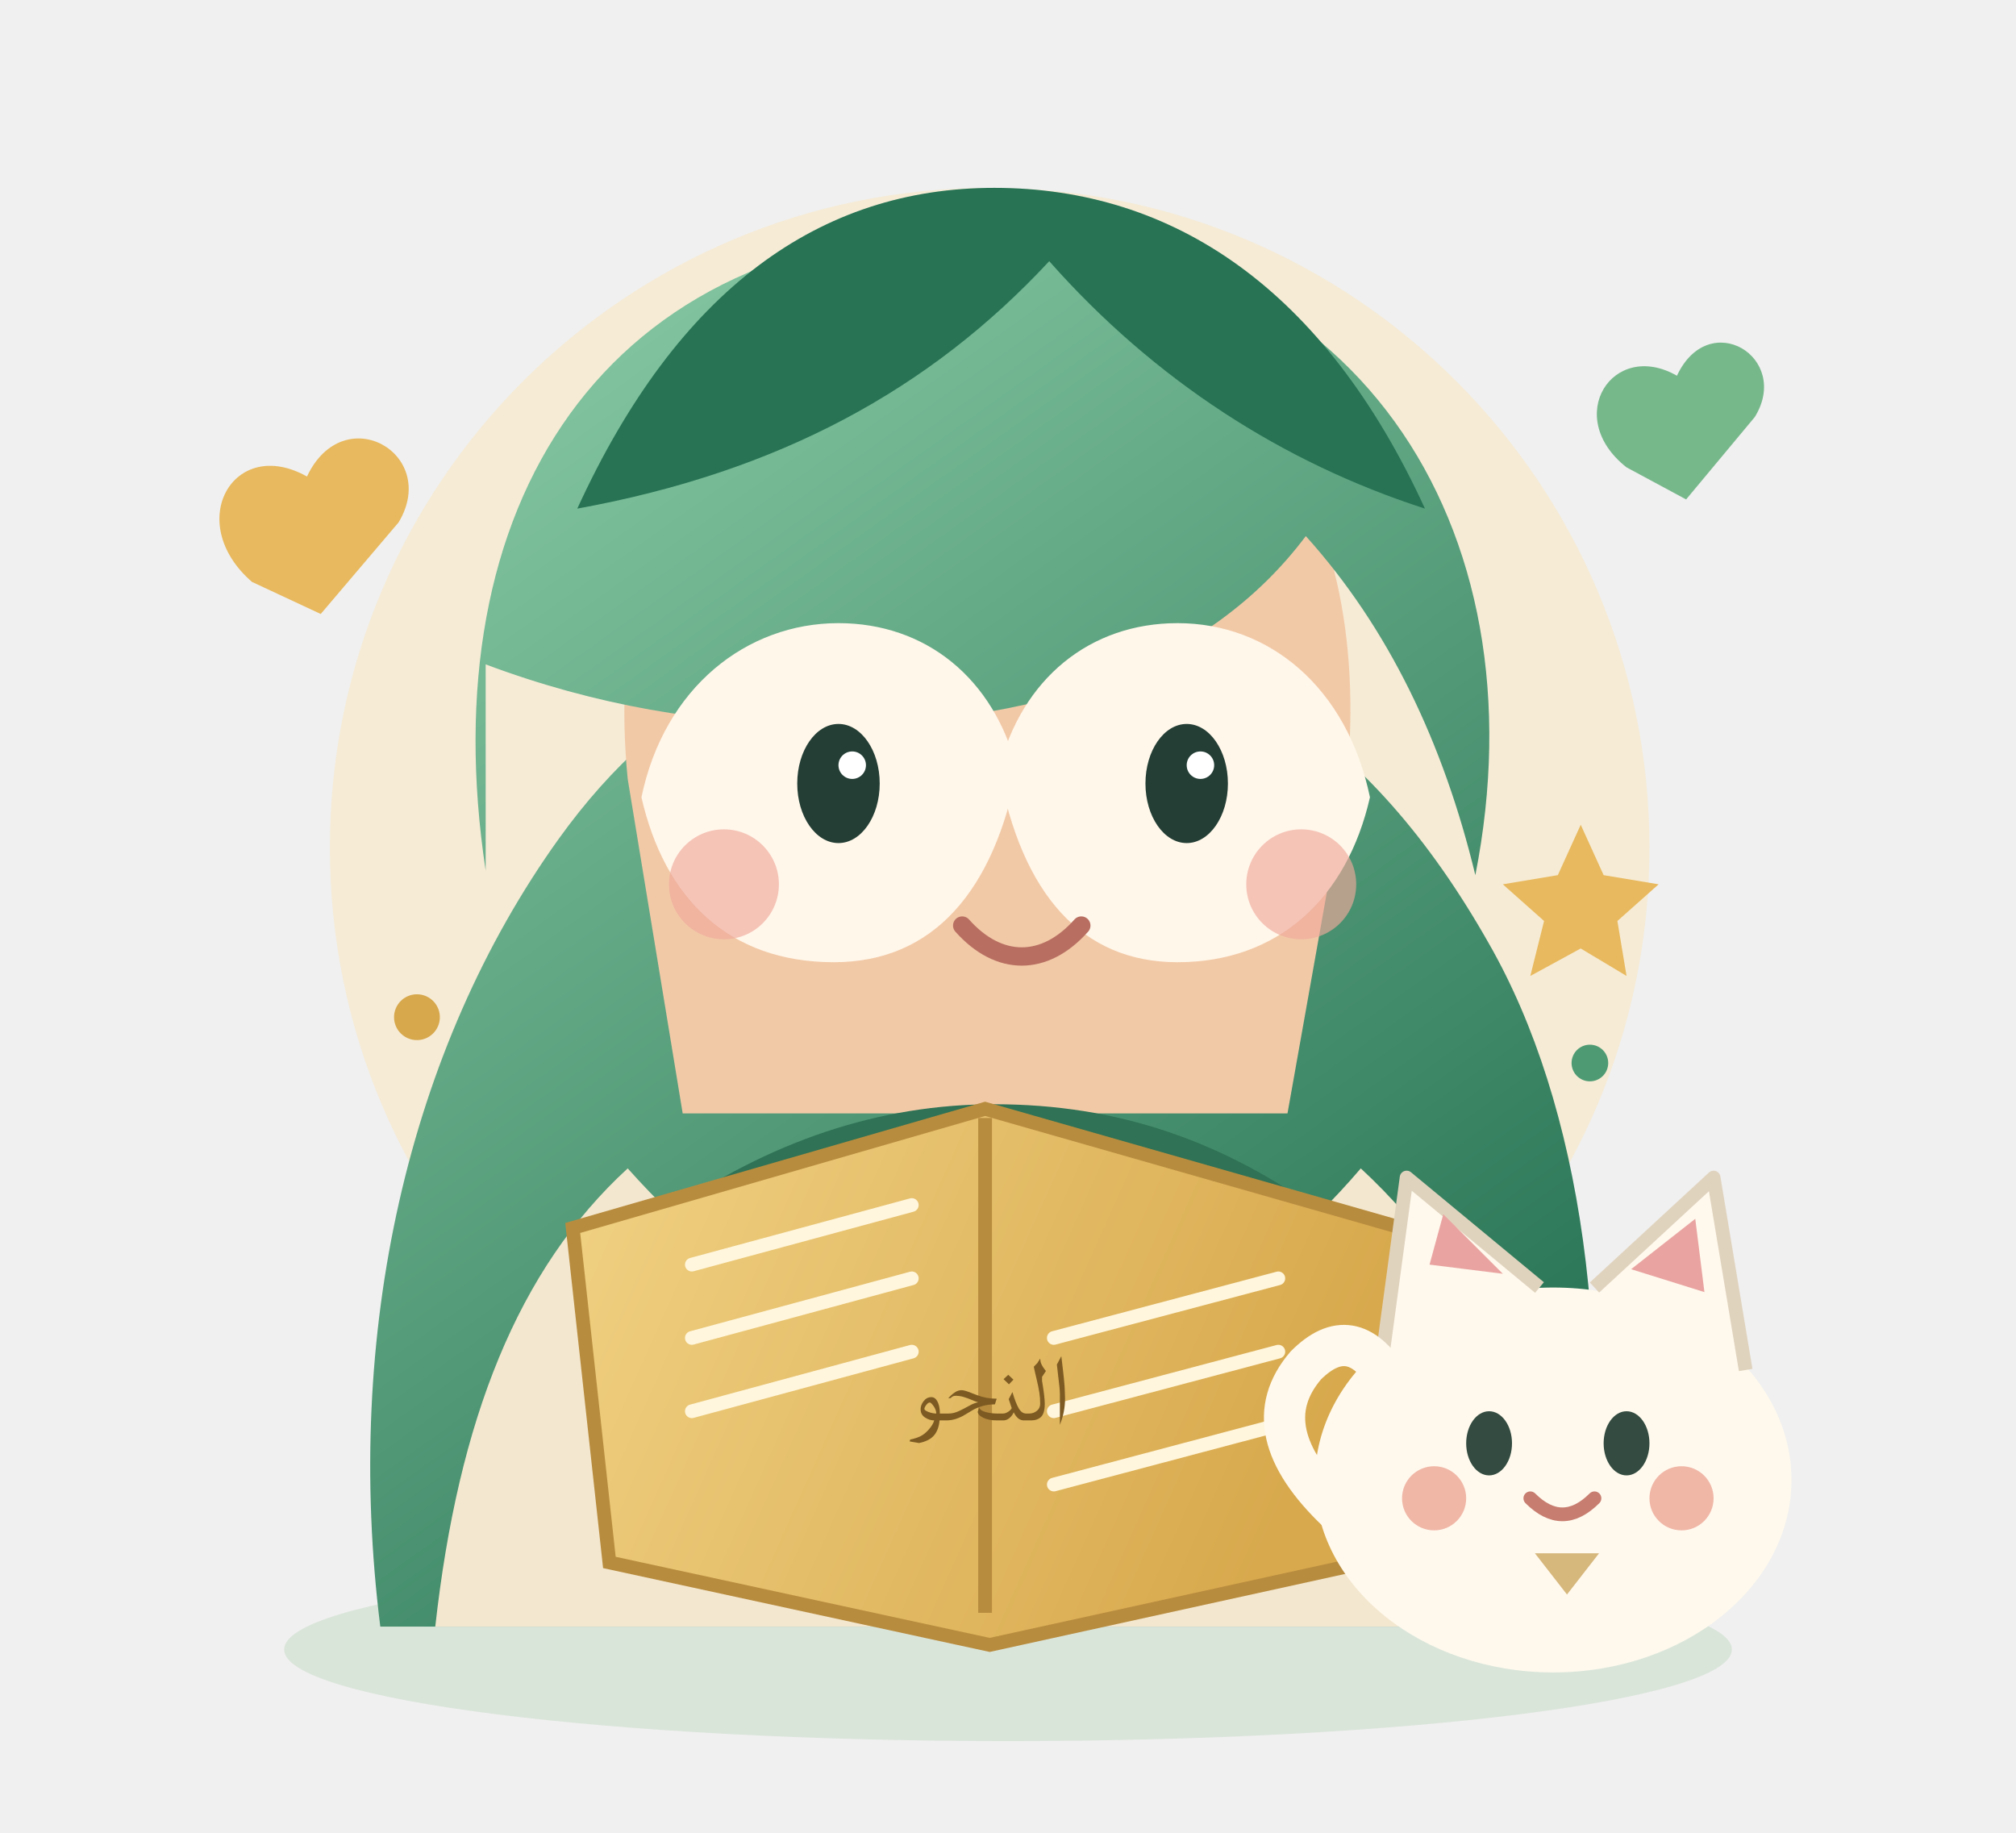
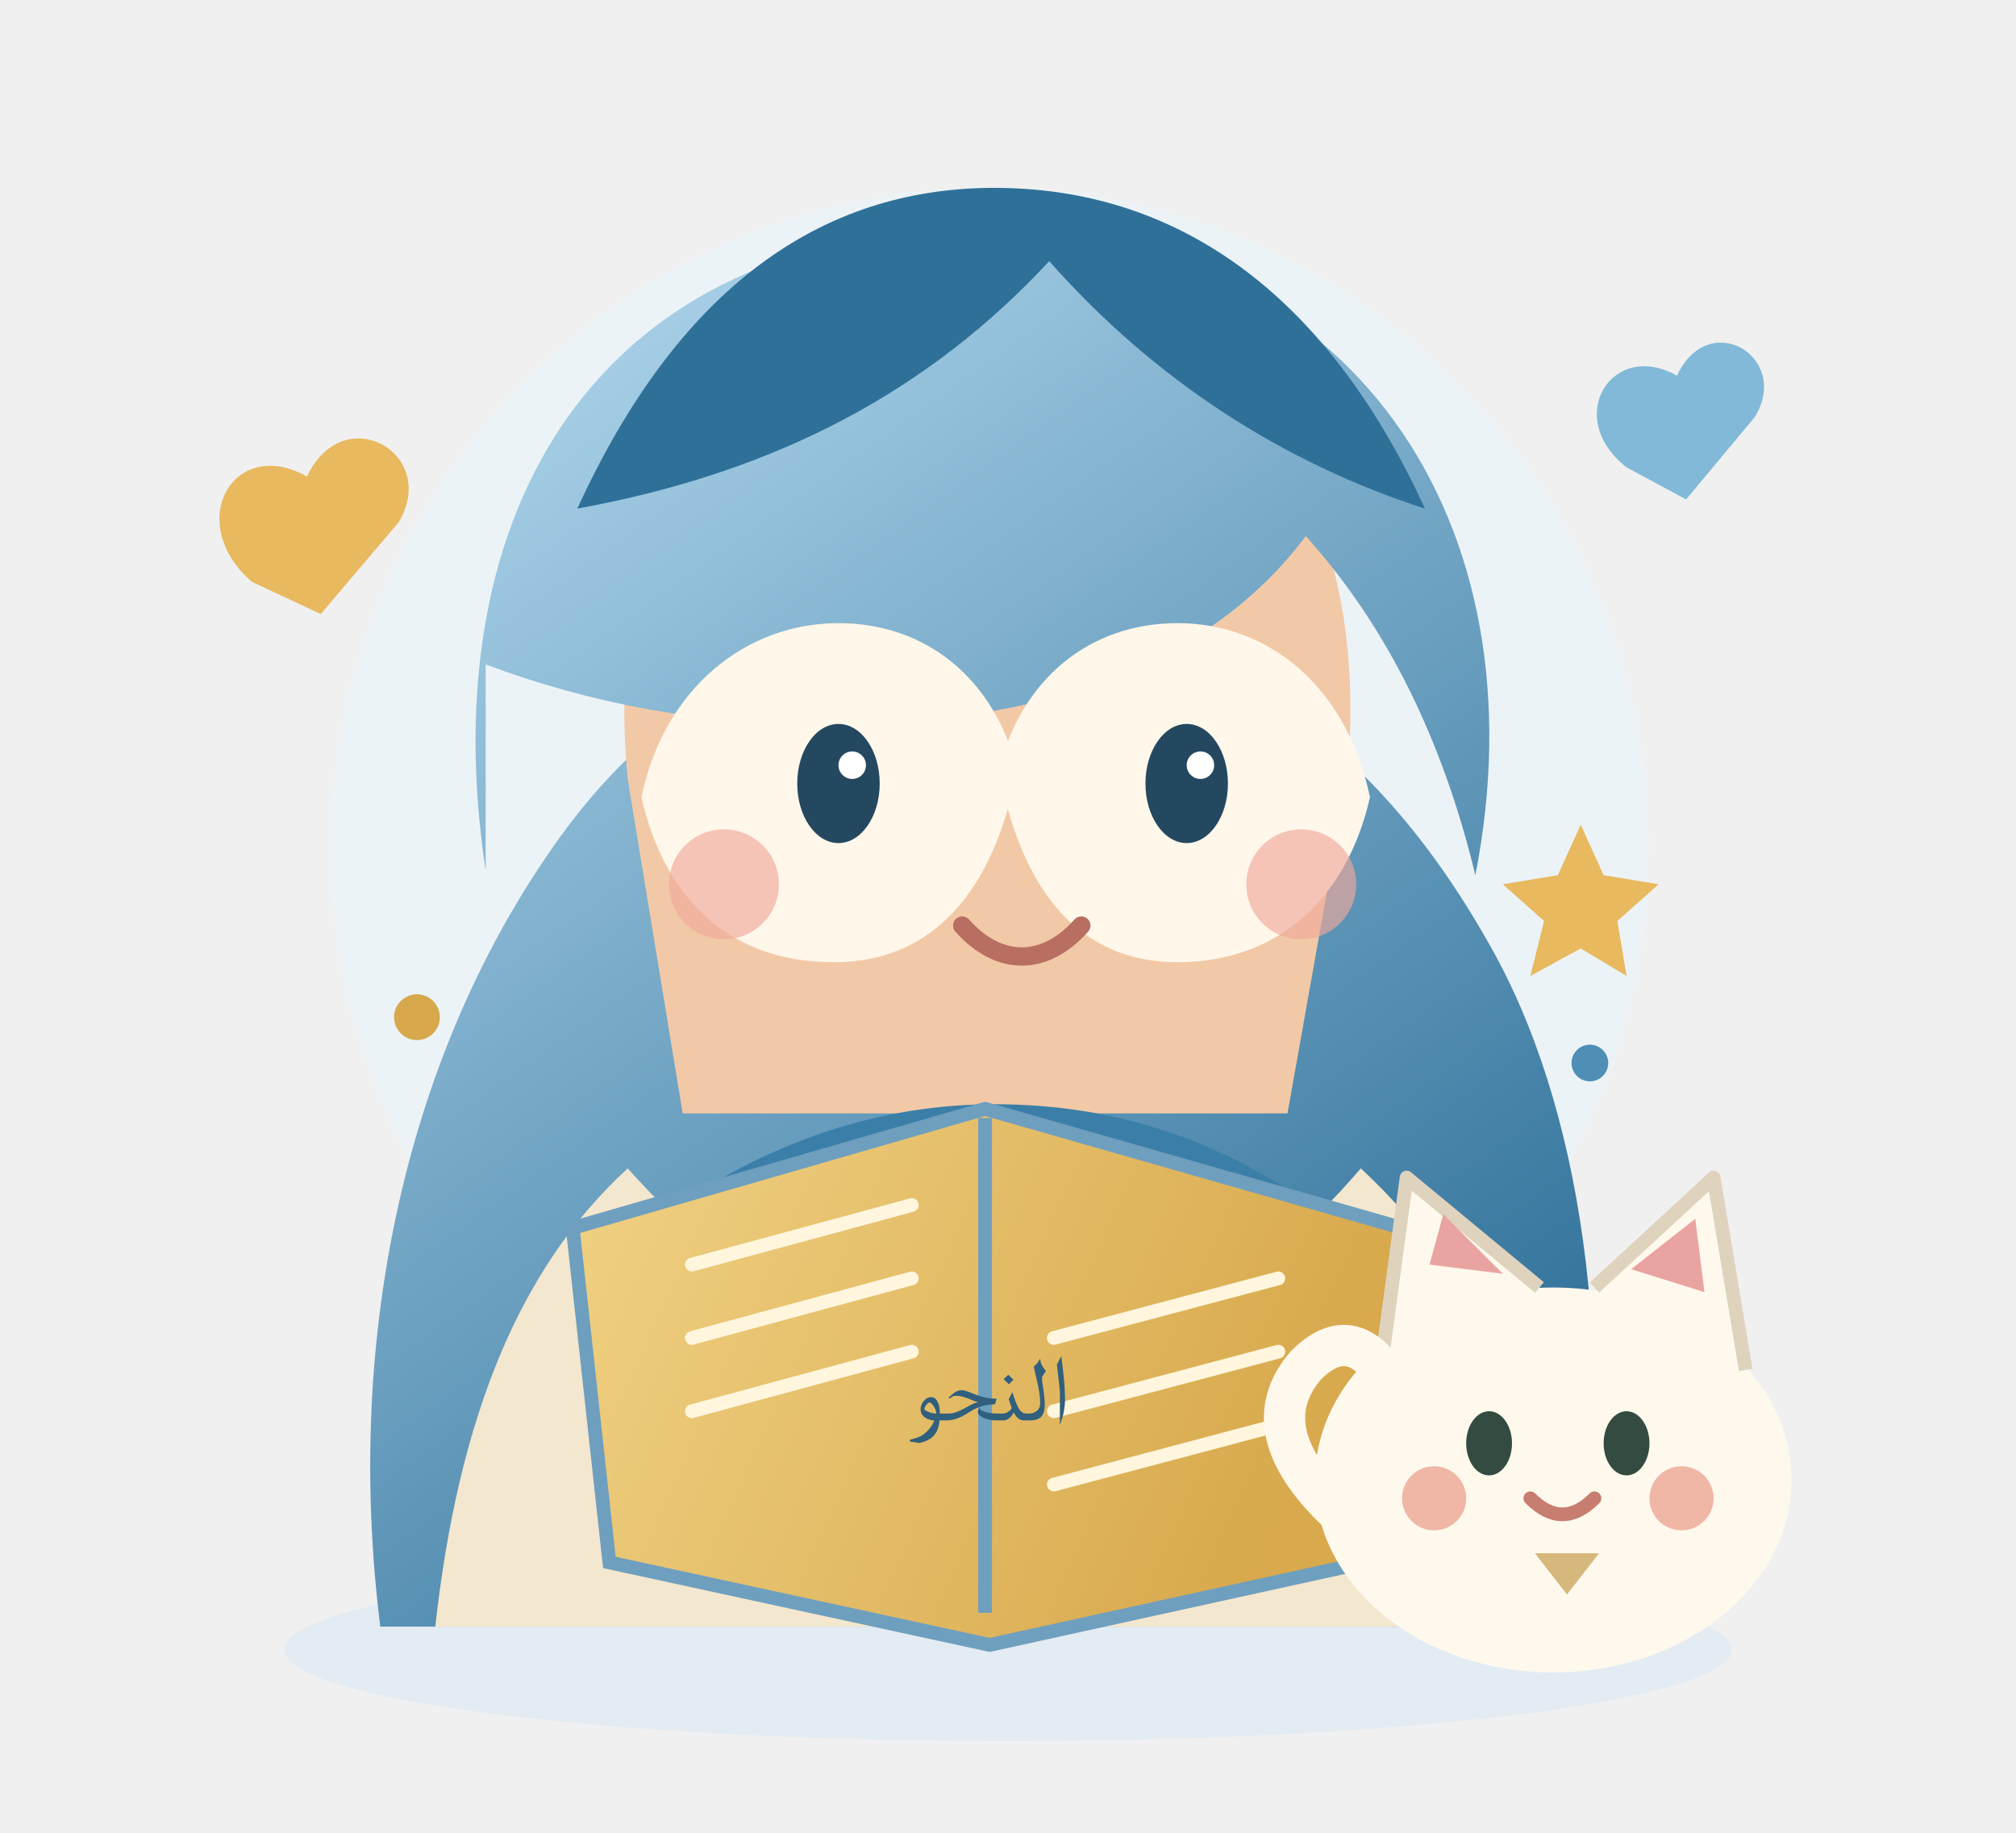
<svg xmlns="http://www.w3.org/2000/svg" viewBox="0 0 440 400" fill="none">
  <defs>
    <linearGradient id="hijab" x1="125" y1="70" x2="310" y2="330" gradientUnits="userSpaceOnUse">
-       <stop stop-color="#83C5A0" />
-       <stop offset="1" stop-color="#277354" />
+       <stop stop-color="#A9D1E8" />
+       <stop offset="1" stop-color="#2F7099" />
    </linearGradient>
    <linearGradient id="book" x1="90" y1="245" x2="280" y2="330" gradientUnits="userSpaceOnUse">
      <stop stop-color="#F5D98E" />
      <stop offset="1" stop-color="#D8A94D" />
    </linearGradient>
  </defs>
-   <ellipse cx="220" cy="360" rx="158" ry="20" fill="#C9DCC8" opacity=".55" />
-   <circle cx="216" cy="185" r="144" fill="#F8E8C9" opacity=".7" />
+   <ellipse cx="220" cy="360" rx="158" ry="20" fill="#D8EAF5" opacity=".55" />
+   <circle cx="216" cy="185" r="144" fill="#EAF4FA" opacity=".7" />
  <path d="M83 355c-8-64 6-126 39-172 23-32 53-47 91-47 51 0 86 24 112 70 20 35 28 88 20 149H83Z" fill="url(#hijab)" />
  <path d="M137 170c-6-61 25-105 77-105 55 0 86 42 80 105l-13 73H149l-12-73Z" fill="#F2C9A7" />
  <path d="M106 190c-12-79 25-140 108-140 82 0 123 65 108 141-7-29-19-54-37-74-21 28-58 42-108 41-23 0-47-4-71-13l0 45Z" fill="url(#hijab)" />
  <path d="M140 174c5-24 23-38 43-38 19 0 34 12 39 32-5 26-18 42-40 42-23 0-37-14-42-36Z" fill="#FFF7EA" />
  <path d="M218 168c5-20 20-32 39-32 20 0 37 14 42 38-5 22-20 36-42 36-21 0-34-15-39-42Z" fill="#FFF7EA" />
-   <ellipse cx="183" cy="171" rx="9" ry="13" fill="#243E35" />
-   <ellipse cx="259" cy="171" rx="9" ry="13" fill="#243E35" />
+   <ellipse cx="183" cy="171" rx="9" ry="13" fill="#24485F" />
+   <ellipse cx="259" cy="171" rx="9" ry="13" fill="#24485F" />
  <circle cx="186" cy="167" r="3" fill="white" />
  <circle cx="262" cy="167" r="3" fill="white" />
  <path d="M210 202c8 9 18 9 26 0" stroke="#B86F61" stroke-width="4" stroke-linecap="round" />
  <circle cx="158" cy="193" r="12" fill="#EFA99B" opacity=".65" />
  <circle cx="284" cy="193" r="12" fill="#EFA99B" opacity=".65" />
-   <path d="M126 111c22-48 53-70 91-70 39 0 72 22 94 70-31-10-59-28-82-54-26 28-59 46-103 54Z" fill="#277354" />
+   <path d="M126 111c22-48 53-70 91-70 39 0 72 22 94 70-31-10-59-28-82-54-26 28-59 46-103 54Z" fill="#2F7099" />
  <path d="M95 355c5-45 18-78 42-100 25 28 51 41 80 41 30 0 56-13 80-41 27 25 40 58 44 100H95Z" fill="#F3E7CF" />
-   <path d="M145 265c23-16 47-24 72-24 27 0 50 8 72 24l-9 74H153l-8-74Z" fill="#2F7255" />
-   <path d="M125 268l90-26 91 26-8 73-82 18-83-18-8-73Z" fill="url(#book)" stroke="#B88C3E" stroke-width="3" />
-   <path d="M215 244v108" stroke="#B88C3E" stroke-width="3" />
+   <path d="M145 265c23-16 47-24 72-24 27 0 50 8 72 24l-9 74H153l-8-74Z" fill="#3B7FA8" />
+   <path d="M125 268l90-26 91 26-8 73-82 18-83-18-8-73Z" fill="url(#book)" stroke="#6F9FBE" stroke-width="3" />
+   <path d="M215 244v108" stroke="#6F9FBE" stroke-width="3" />
  <path d="M151 276l48-13m-48 29 48-13m-48 29 48-13m31-3 49-13m-49 29 49-13m-49 29 49-13" stroke="#FFF6DD" stroke-width="3" stroke-linecap="round" />
-   <text x="216" y="310" font-family="serif" font-size="20" text-anchor="middle" fill="#7C5A22">النحو</text>
+   <text x="216" y="310" font-family="serif" font-size="20" text-anchor="middle" fill="#315F7E">النحو</text>
  <g transform="translate(295 257)">
    <ellipse cx="44" cy="66" rx="52" ry="42" fill="#FFF9ED" />
    <path d="M7 37 12 0l29 24M53 24 79 0l7 42" fill="#FFF9ED" stroke="#E0D3BE" stroke-width="3" stroke-linejoin="round" />
    <path d="M17 19 20 8l13 13m28-1L75 9l2 16" fill="#E9A4A1" />
    <ellipse cx="30" cy="58" rx="5" ry="7" fill="#334B40" />
    <ellipse cx="60" cy="58" rx="5" ry="7" fill="#334B40" />
    <path d="M39 70q7 7 14 0" stroke="#C77D70" stroke-width="3" stroke-linecap="round" />
    <circle cx="18" cy="70" r="7" fill="#F0B7A7" />
    <circle cx="72" cy="70" r="7" fill="#F0B7A7" />
    <path d="M40 82 47 91l7-9" fill="#D6B77C" />
    <path d="M-3 73q-19-18-7-32 10-10 18 3" stroke="#FFF9ED" stroke-width="9" stroke-linecap="round" />
  </g>
  <path d="M55 127c-15-13-4-32 12-23 8-17 29-5 20 10l-17 20-15-7Z" fill="#E8B95E" />
-   <path d="M355 102c-14-11-3-28 11-20 7-15 25-4 17 9l-15 18-13-7Z" fill="#77B88B" />
+   <path d="M355 102c-14-11-3-28 11-20 7-15 25-4 17 9l-15 18-13-7Z" fill="#82B9D8" />
  <path d="M345 180l5 11 12 2-9 8 2 12-10-6-11 6 3-12-9-8 12-2 5-11Z" fill="#E8B95E" />
  <circle cx="91" cy="222" r="5" fill="#D7A84C" />
-   <circle cx="347" cy="232" r="4" fill="#4E9B73" />
+   <circle cx="347" cy="232" r="4" fill="#4F8EB5" />
</svg>
